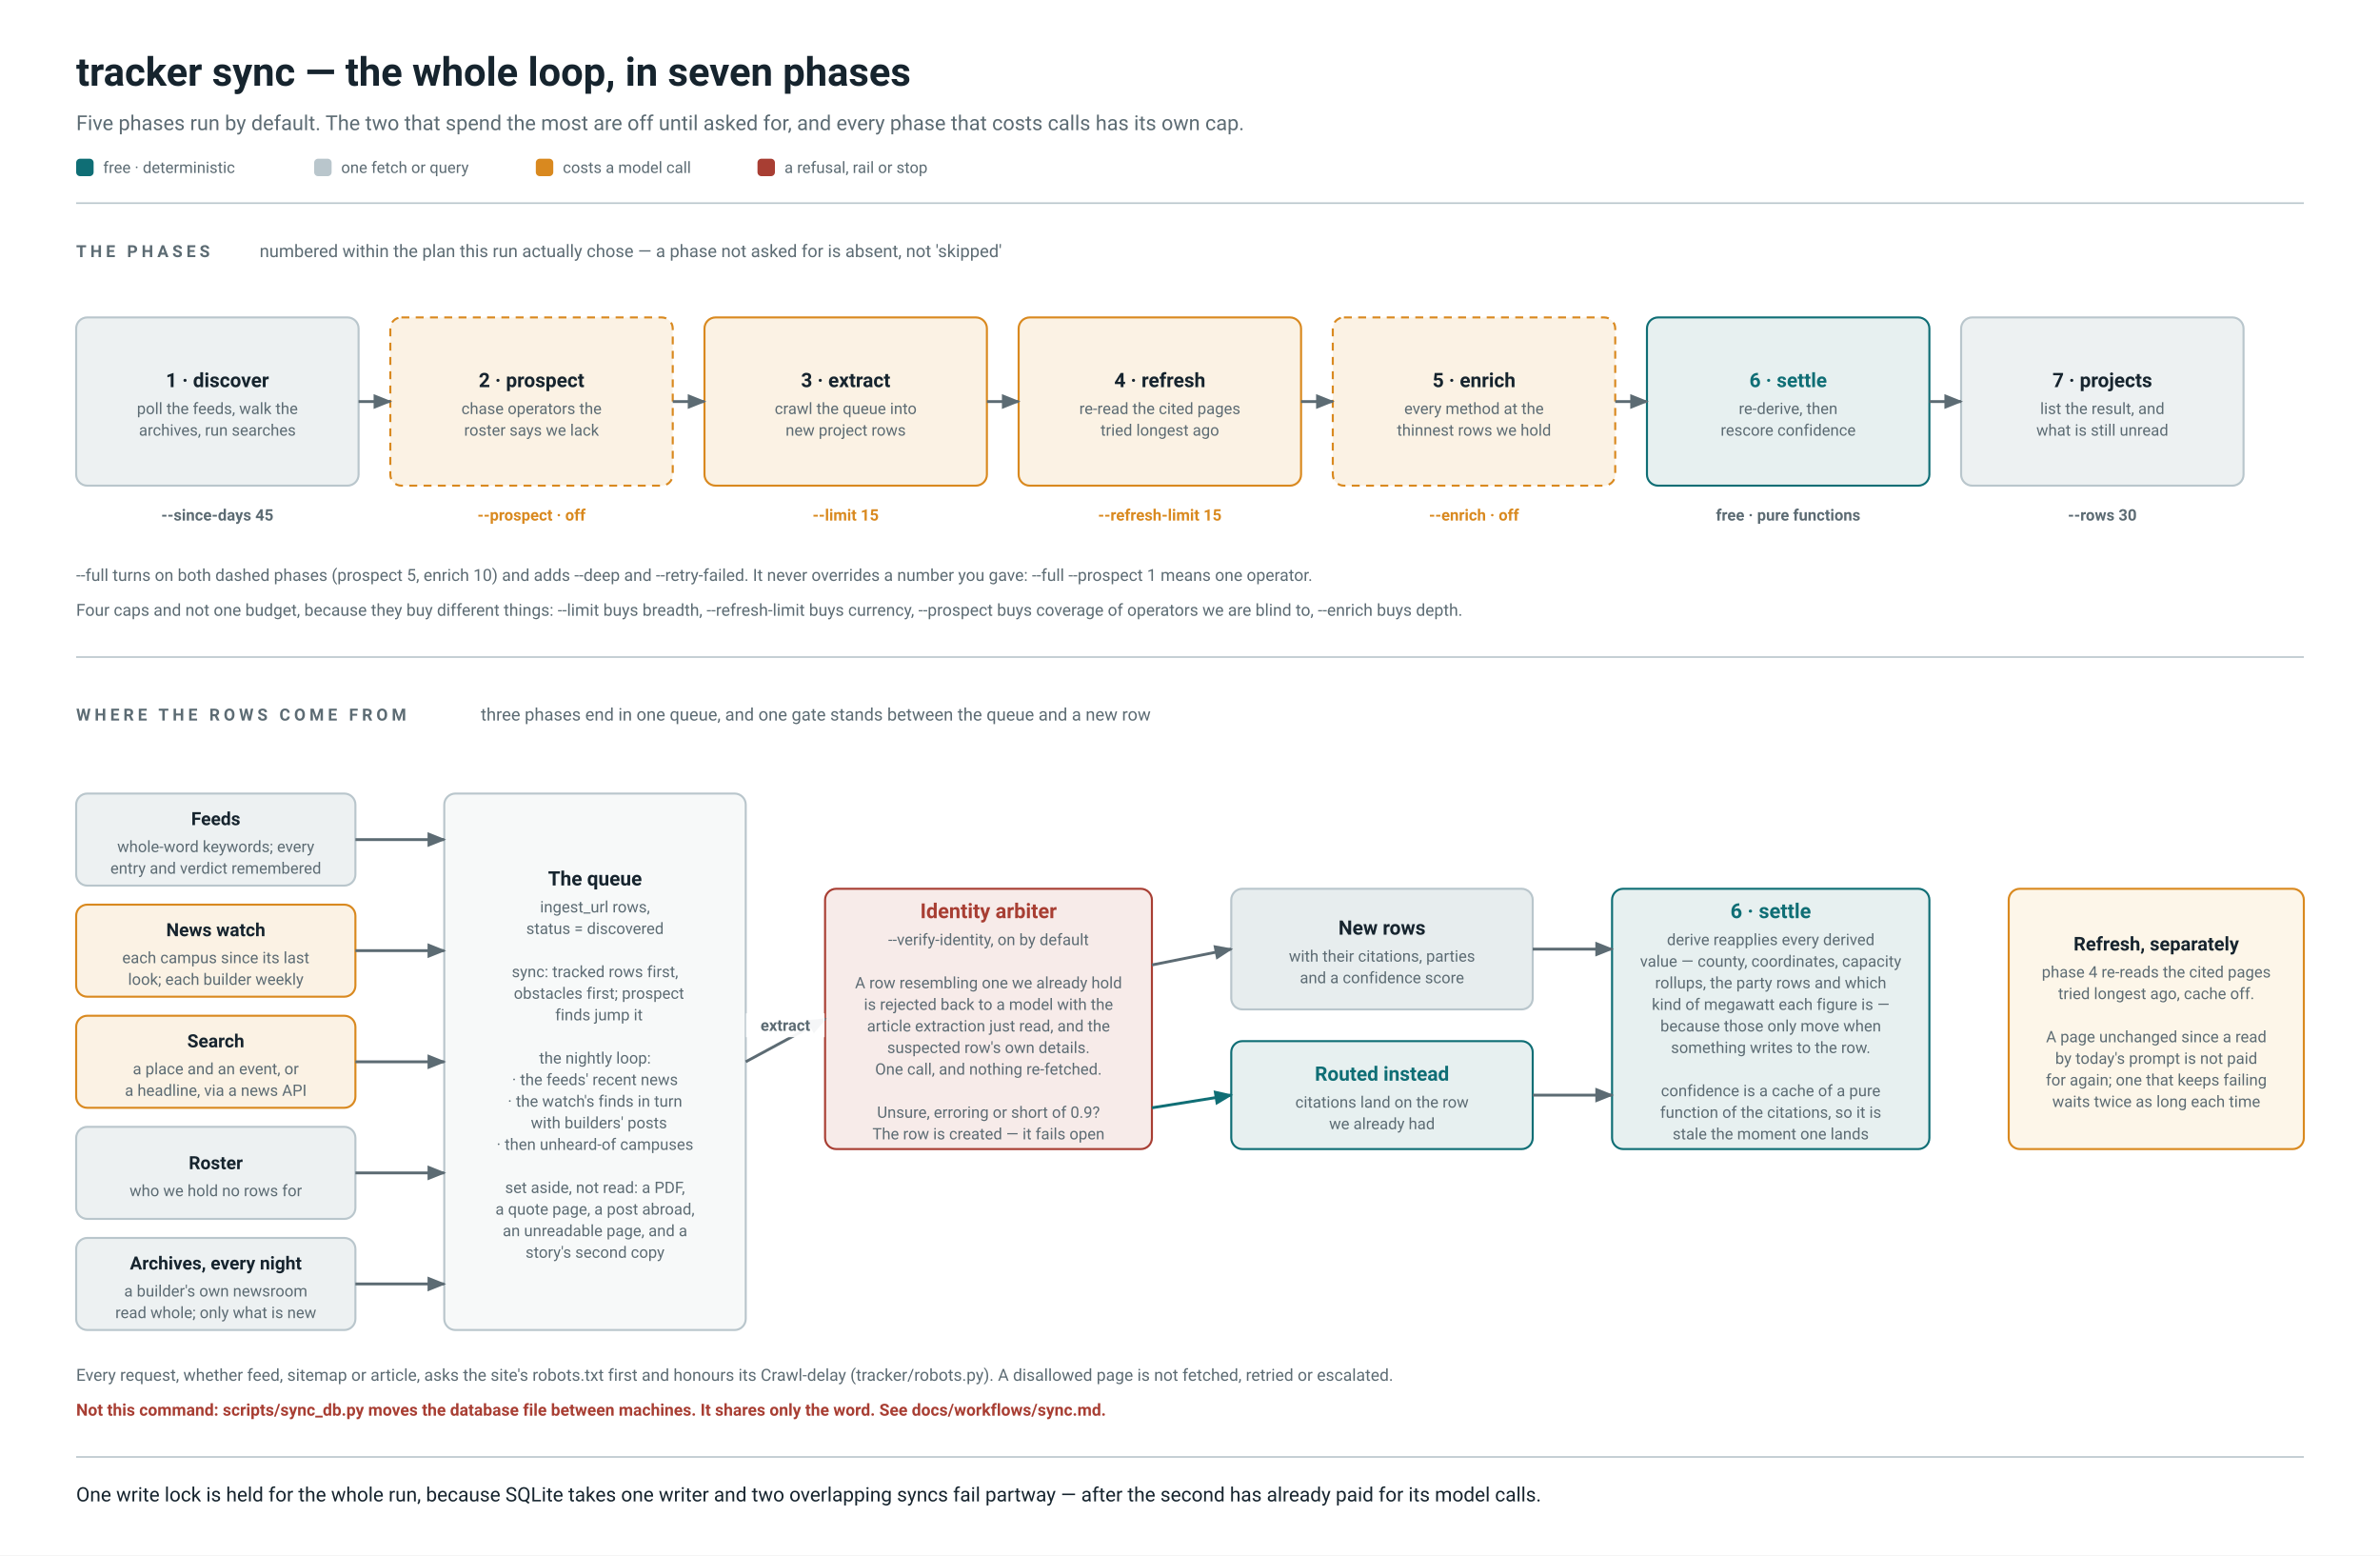
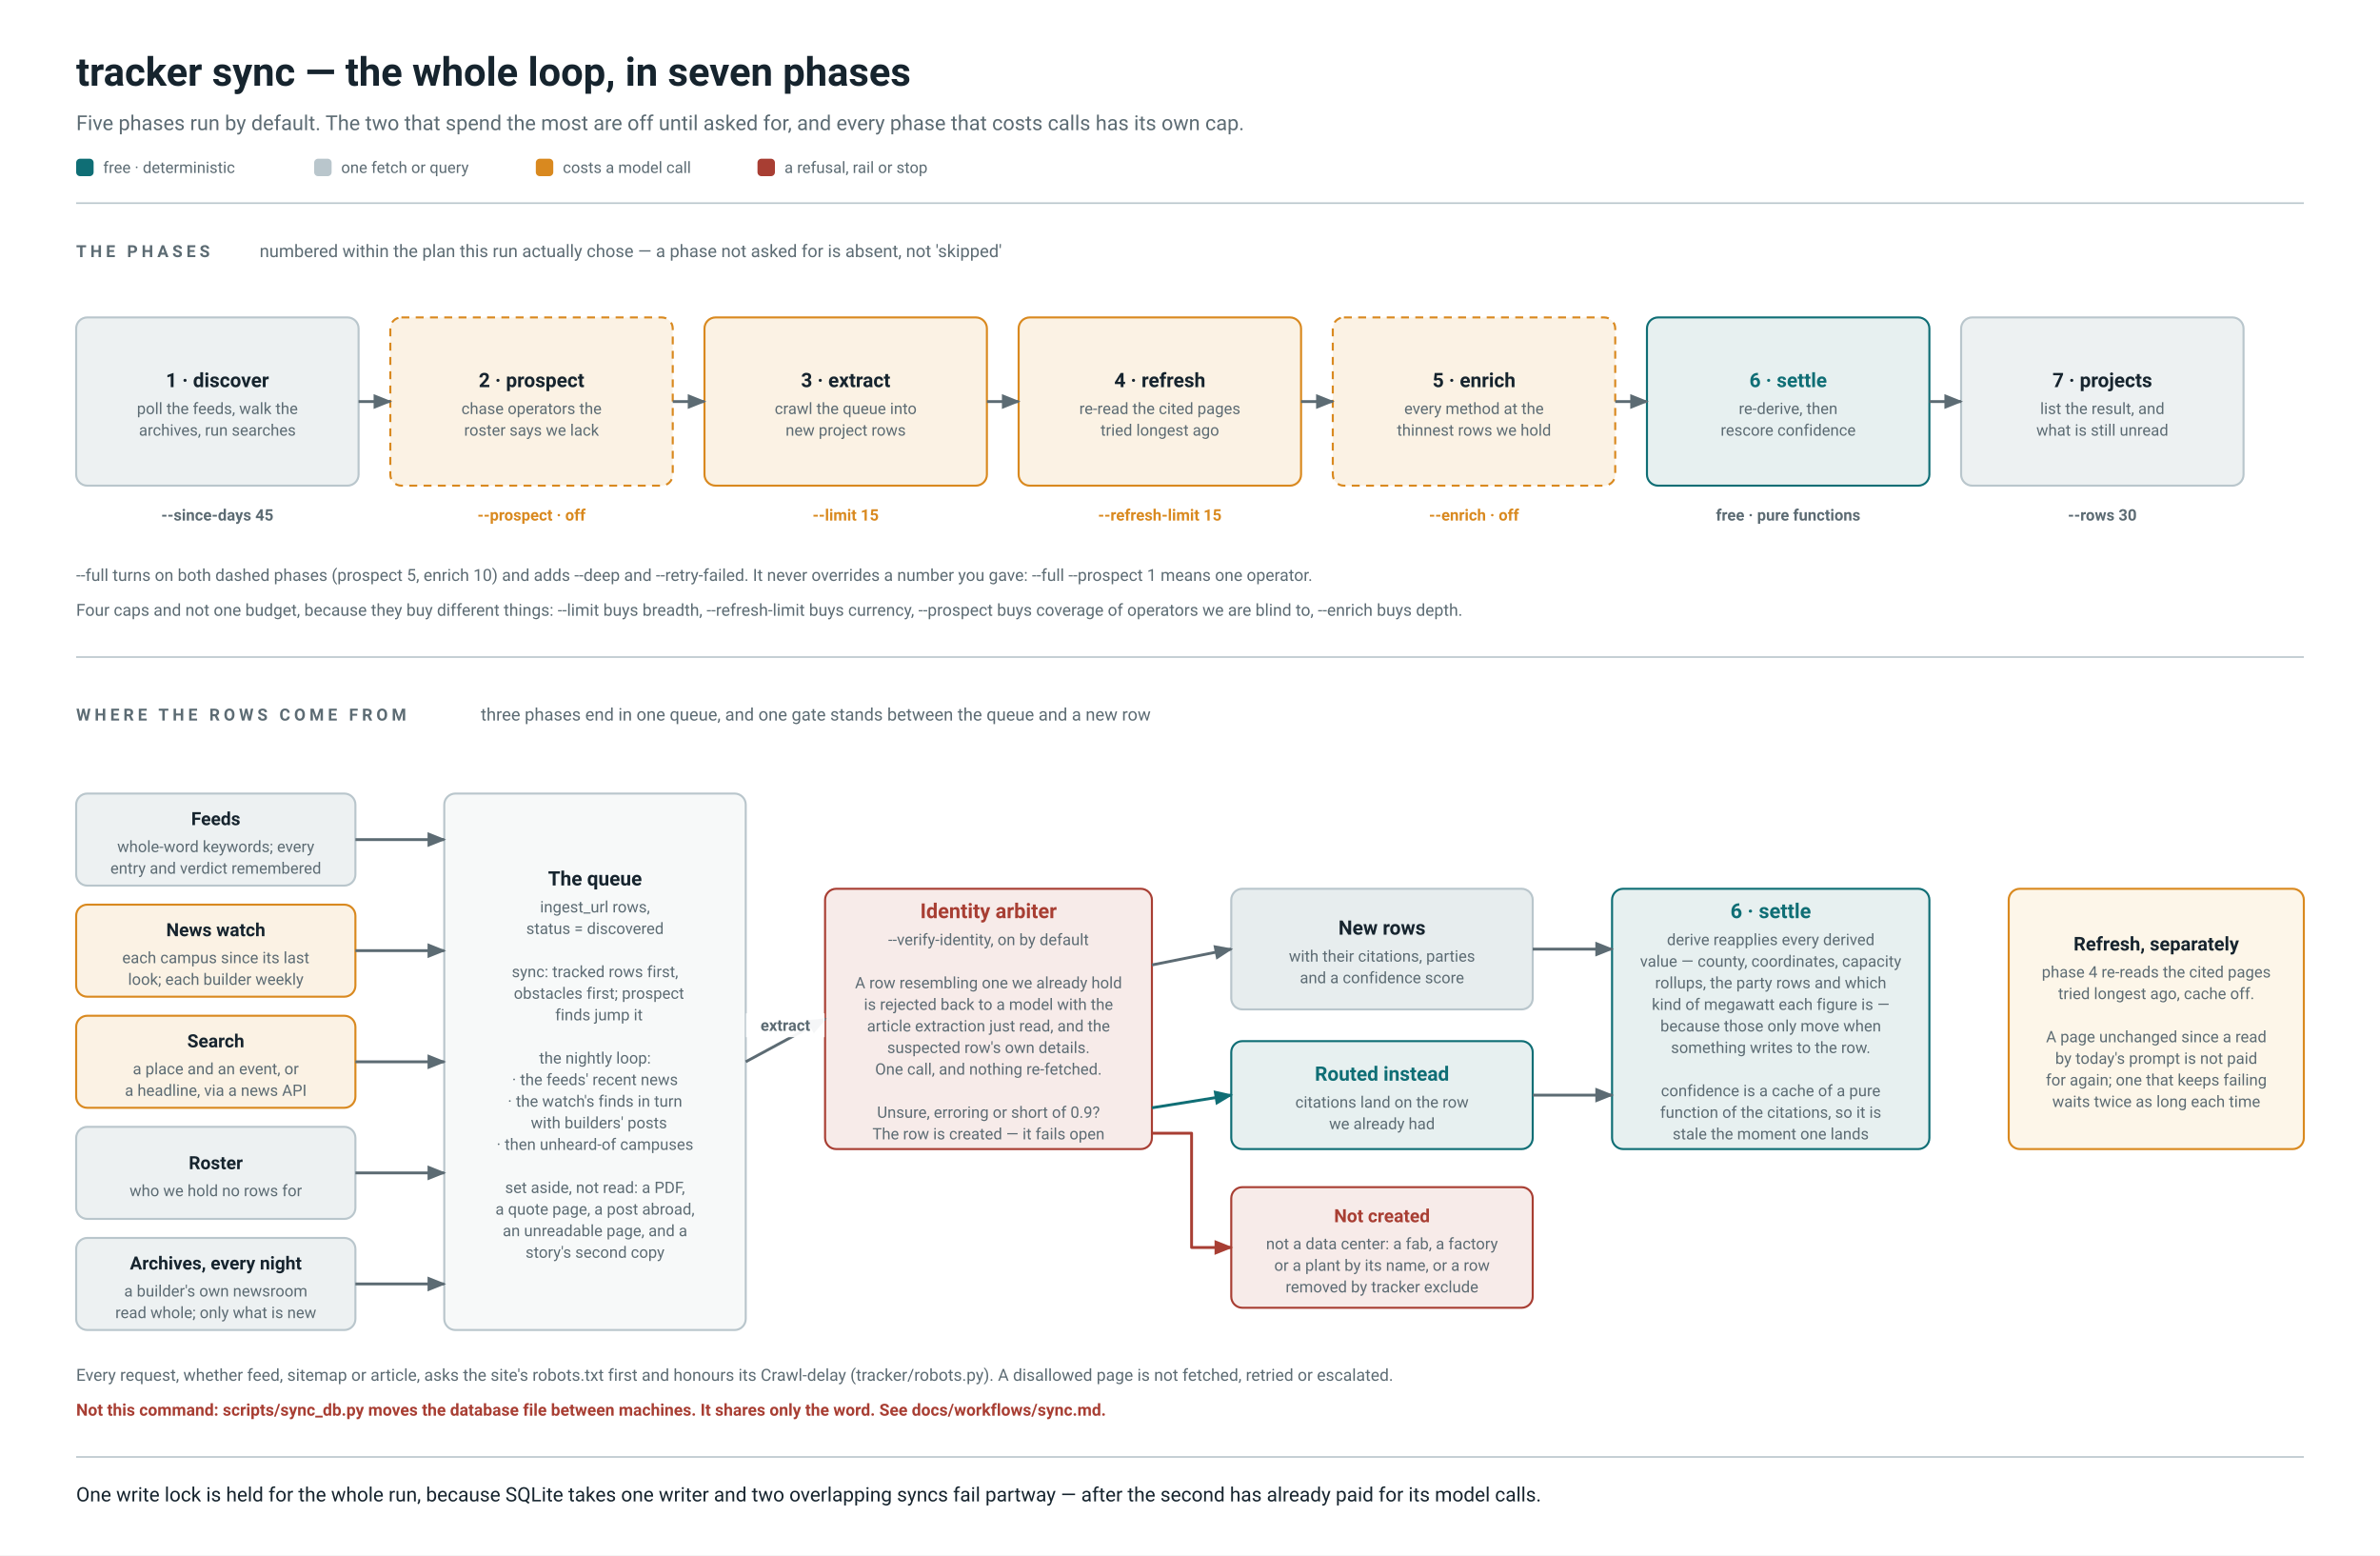
<svg xmlns="http://www.w3.org/2000/svg" width="1500" height="980" viewBox="0 0 1500 980" font-family="system-ui,-apple-system,'Segoe UI',Roboto,'Helvetica Neue','DejaVu Sans',Arial,sans-serif">
  <defs>
    <marker id="a0F6E75" viewBox="0 0 10 10" refX="9" refY="5" markerWidth="6.5" markerHeight="6.5" orient="auto-start-reverse">
      <path d="M 0 1 L 10 5 L 0 9 z" fill="#0F6E75" />
    </marker>
    <marker id="a5C6B73" viewBox="0 0 10 10" refX="9" refY="5" markerWidth="6.5" markerHeight="6.5" orient="auto-start-reverse">
      <path d="M 0 1 L 10 5 L 0 9 z" fill="#5C6B73" />
+     </marker>
+     <marker id="aA83E33" viewBox="0 0 10 10" refX="9" refY="5" markerWidth="6.5" markerHeight="6.5" orient="auto-start-reverse">
+       <path d="M 0 1 L 10 5 L 0 9 z" fill="#A83E33" />
    </marker>
  </defs>
  <rect width="1500" height="980" fill="#FFFFFF" />
  <g font-family="system-ui,-apple-system,'Segoe UI',Roboto,'Helvetica Neue','DejaVu Sans',Arial,sans-serif" xml:space="preserve">
    <text x="48.0" y="54.0" font-size="25" fill="#16242E" text-anchor="start" font-weight="700">tracker sync — the whole loop, in seven phases</text>
    <text x="48.0" y="82.0" font-size="13" fill="#5C6B73" text-anchor="start">Five phases run by default. The two that spend the most are off until asked for, and every phase that costs calls has its own cap.</text>
    <rect x="48.0" y="100.0" width="11" height="11" rx="2.5" fill="#0F6E75" />
    <text x="65.0" y="109.0" font-size="10" fill="#5C6B73" text-anchor="start">free · deterministic</text>
    <rect x="198.0" y="100.0" width="11" height="11" rx="2.5" fill="#B9C6CC" />
    <text x="215.0" y="109.0" font-size="10" fill="#5C6B73" text-anchor="start">one fetch or query</text>
    <rect x="337.7" y="100.0" width="11" height="11" rx="2.5" fill="#D9891F" />
    <text x="354.7" y="109.0" font-size="10" fill="#5C6B73" text-anchor="start">costs a model call</text>
    <rect x="477.4" y="100.0" width="11" height="11" rx="2.5" fill="#A83E33" />
    <text x="494.4" y="109.0" font-size="10" fill="#5C6B73" text-anchor="start">a refusal, rail or stop</text>
    <line x1="48" y1="128" x2="1452" y2="128" stroke="#B9C6CC" stroke-width="1" />
    <text x="48.0" y="162.0" font-size="10.5" fill="#5C6B73" text-anchor="start" font-weight="700" letter-spacing="2.4">THE PHASES</text>
    <text x="163.6" y="162.0" font-size="11" fill="#5C6B73" text-anchor="start">numbered within the plan this run actually chose — a phase not asked for is absent, not 'skipped'</text>
    <rect x="48.0" y="200.0" width="178.0" height="106.0" rx="7" fill="#EDF1F2" stroke="#B9C6CC" stroke-width="1.3" />
    <text x="137.0" y="243.9" font-size="12.5" fill="#16242E" text-anchor="middle" font-weight="700">1 · discover</text>
    <text x="137.0" y="260.9" font-size="10" fill="#5C6B73" text-anchor="middle">poll the feeds, walk the</text>
    <text x="137.0" y="274.5" font-size="10" fill="#5C6B73" text-anchor="middle">archives, run searches</text>
    <text x="137.0" y="328.0" font-size="10" fill="#5C6B73" text-anchor="middle" font-weight="700">--since-days 45</text>
    <rect x="246.0" y="200.0" width="178.0" height="106.0" rx="7" fill="#FBF2E4" stroke="#D9891F" stroke-width="1.3" stroke-dasharray="5 4" />
    <text x="335.0" y="243.9" font-size="12.5" fill="#16242E" text-anchor="middle" font-weight="700">2 · prospect</text>
    <text x="335.0" y="260.9" font-size="10" fill="#5C6B73" text-anchor="middle">chase operators the</text>
    <text x="335.0" y="274.5" font-size="10" fill="#5C6B73" text-anchor="middle">roster says we lack</text>
    <text x="335.0" y="328.0" font-size="10" fill="#D9891F" text-anchor="middle" font-weight="700">--prospect · off</text>
    <rect x="444.0" y="200.0" width="178.0" height="106.0" rx="7" fill="#FBF2E4" stroke="#D9891F" stroke-width="1.3" />
    <text x="533.0" y="243.9" font-size="12.5" fill="#16242E" text-anchor="middle" font-weight="700">3 · extract</text>
    <text x="533.0" y="260.9" font-size="10" fill="#5C6B73" text-anchor="middle">crawl the queue into</text>
    <text x="533.0" y="274.5" font-size="10" fill="#5C6B73" text-anchor="middle">new project rows</text>
    <text x="533.0" y="328.0" font-size="10" fill="#D9891F" text-anchor="middle" font-weight="700">--limit 15</text>
    <rect x="642.0" y="200.0" width="178.0" height="106.0" rx="7" fill="#FBF2E4" stroke="#D9891F" stroke-width="1.3" />
    <text x="731.0" y="243.9" font-size="12.5" fill="#16242E" text-anchor="middle" font-weight="700">4 · refresh</text>
    <text x="731.0" y="260.9" font-size="10" fill="#5C6B73" text-anchor="middle">re-read the cited pages</text>
    <text x="731.0" y="274.5" font-size="10" fill="#5C6B73" text-anchor="middle">tried longest ago</text>
    <text x="731.0" y="328.0" font-size="10" fill="#D9891F" text-anchor="middle" font-weight="700">--refresh-limit 15</text>
    <rect x="840.0" y="200.0" width="178.0" height="106.0" rx="7" fill="#FBF2E4" stroke="#D9891F" stroke-width="1.3" stroke-dasharray="5 4" />
    <text x="929.0" y="243.9" font-size="12.5" fill="#16242E" text-anchor="middle" font-weight="700">5 · enrich</text>
    <text x="929.0" y="260.9" font-size="10" fill="#5C6B73" text-anchor="middle">every method at the</text>
    <text x="929.0" y="274.5" font-size="10" fill="#5C6B73" text-anchor="middle">thinnest rows we hold</text>
    <text x="929.0" y="328.0" font-size="10" fill="#D9891F" text-anchor="middle" font-weight="700">--enrich · off</text>
    <rect x="1038.0" y="200.0" width="178.0" height="106.0" rx="7" fill="#E7F0F0" stroke="#0F6E75" stroke-width="1.3" />
    <text x="1127.0" y="243.9" font-size="12.5" fill="#0F6E75" text-anchor="middle" font-weight="700">6 · settle</text>
    <text x="1127.0" y="260.9" font-size="10" fill="#5C6B73" text-anchor="middle">re-derive, then</text>
    <text x="1127.0" y="274.5" font-size="10" fill="#5C6B73" text-anchor="middle">rescore confidence</text>
    <text x="1127.0" y="328.0" font-size="10" fill="#5C6B73" text-anchor="middle" font-weight="700">free · pure functions</text>
    <rect x="1236.0" y="200.0" width="178.0" height="106.0" rx="7" fill="#EDF1F2" stroke="#B9C6CC" stroke-width="1.3" />
    <text x="1325.0" y="243.9" font-size="12.5" fill="#16242E" text-anchor="middle" font-weight="700">7 · projects</text>
    <text x="1325.0" y="260.9" font-size="10" fill="#5C6B73" text-anchor="middle">list the result, and</text>
    <text x="1325.0" y="274.5" font-size="10" fill="#5C6B73" text-anchor="middle">what is still unread</text>
    <text x="1325.0" y="328.0" font-size="10" fill="#5C6B73" text-anchor="middle" font-weight="700">--rows 30</text>
    <polyline points="226.0,253.0 246.0,253.0" fill="none" stroke="#5C6B73" stroke-width="1.8" stroke-linejoin="round" marker-end="url(#a5C6B73)" />
    <polyline points="424.0,253.0 444.0,253.0" fill="none" stroke="#5C6B73" stroke-width="1.8" stroke-linejoin="round" marker-end="url(#a5C6B73)" />
    <polyline points="622.0,253.0 642.0,253.0" fill="none" stroke="#5C6B73" stroke-width="1.8" stroke-linejoin="round" marker-end="url(#a5C6B73)" />
    <polyline points="820.0,253.0 840.0,253.0" fill="none" stroke="#5C6B73" stroke-width="1.8" stroke-linejoin="round" marker-end="url(#a5C6B73)" />
    <polyline points="1018.0,253.0 1038.0,253.0" fill="none" stroke="#5C6B73" stroke-width="1.8" stroke-linejoin="round" marker-end="url(#a5C6B73)" />
    <polyline points="1216.0,253.0 1236.0,253.0" fill="none" stroke="#5C6B73" stroke-width="1.8" stroke-linejoin="round" marker-end="url(#a5C6B73)" />
    <text x="48.0" y="366.0" font-size="10.5" fill="#5C6B73" text-anchor="start">--full turns on both dashed phases (prospect 5, enrich 10) and adds --deep and --retry-failed. It never overrides a number you gave: --full --prospect 1 means one operator.</text>
    <text x="48.0" y="388.0" font-size="10.5" fill="#5C6B73" text-anchor="start">Four caps and not one budget, because they buy different things: --limit buys breadth, --refresh-limit buys currency, --prospect buys coverage of operators we are blind to, --enrich buys depth.</text>
    <line x1="48" y1="414" x2="1452" y2="414" stroke="#B9C6CC" stroke-width="1" />
    <text x="48.0" y="454.0" font-size="10.5" fill="#5C6B73" text-anchor="start" font-weight="700" letter-spacing="2.4">WHERE THE ROWS COME FROM</text>
    <text x="303.0" y="454.0" font-size="11" fill="#5C6B73" text-anchor="start">three phases end in one queue, and one gate stands between the queue and a new row</text>
    <rect x="48.0" y="500.0" width="176.0" height="58.0" rx="7" fill="#EDF1F2" stroke="#B9C6CC" stroke-width="1.3" />
    <text x="136.0" y="519.9" font-size="11.5" fill="#16242E" text-anchor="middle" font-weight="700">Feeds</text>
    <text x="136.0" y="536.9" font-size="10" fill="#5C6B73" text-anchor="middle">whole-word keywords; every</text>
    <text x="136.0" y="550.5" font-size="10" fill="#5C6B73" text-anchor="middle">entry and verdict remembered</text>
    <rect x="48.0" y="570.0" width="176.0" height="58.0" rx="7" fill="#FBF2E4" stroke="#D9891F" stroke-width="1.3" />
    <text x="136.0" y="589.9" font-size="11.5" fill="#16242E" text-anchor="middle" font-weight="700">News watch</text>
    <text x="136.0" y="606.9" font-size="10" fill="#5C6B73" text-anchor="middle">each campus since its last</text>
    <text x="136.0" y="620.5" font-size="10" fill="#5C6B73" text-anchor="middle">look; each builder weekly</text>
    <rect x="48.0" y="640.0" width="176.0" height="58.0" rx="7" fill="#FBF2E4" stroke="#D9891F" stroke-width="1.3" />
    <text x="136.0" y="659.9" font-size="11.5" fill="#16242E" text-anchor="middle" font-weight="700">Search</text>
    <text x="136.0" y="676.9" font-size="10" fill="#5C6B73" text-anchor="middle">a place and an event, or</text>
    <text x="136.0" y="690.5" font-size="10" fill="#5C6B73" text-anchor="middle">a headline, via a news API</text>
    <rect x="48.0" y="710.0" width="176.0" height="58.0" rx="7" fill="#EDF1F2" stroke="#B9C6CC" stroke-width="1.3" />
    <text x="136.0" y="736.7" font-size="11.5" fill="#16242E" text-anchor="middle" font-weight="700">Roster</text>
    <text x="136.0" y="753.7" font-size="10" fill="#5C6B73" text-anchor="middle">who we hold no rows for</text>
    <rect x="48.0" y="780.0" width="176.0" height="58.0" rx="7" fill="#EDF1F2" stroke="#B9C6CC" stroke-width="1.3" />
    <text x="136.0" y="799.9" font-size="11.5" fill="#16242E" text-anchor="middle" font-weight="700">Archives, every night</text>
    <text x="136.0" y="816.9" font-size="10" fill="#5C6B73" text-anchor="middle">a builder's own newsroom</text>
    <text x="136.0" y="830.5" font-size="10" fill="#5C6B73" text-anchor="middle">read whole; only what is new</text>
    <rect x="280.0" y="500.0" width="190.0" height="338.0" rx="7" fill="#F7F9F9" stroke="#B9C6CC" stroke-width="1.3" />
    <text x="375.0" y="557.9" font-size="12.5" fill="#16242E" text-anchor="middle" font-weight="700">The queue</text>
    <text x="375.0" y="574.9" font-size="10" fill="#5C6B73" text-anchor="middle">ingest_url rows,</text>
    <text x="375.0" y="588.5" font-size="10" fill="#5C6B73" text-anchor="middle">status = discovered</text>
    <text x="375.0" y="602.1" font-size="10" fill="#5C6B73" text-anchor="middle" />
    <text x="375.0" y="615.7" font-size="10" fill="#5C6B73" text-anchor="middle">sync: tracked rows first,</text>
    <text x="375.0" y="629.3" font-size="10" fill="#5C6B73" text-anchor="middle">  obstacles first; prospect</text>
    <text x="375.0" y="642.9" font-size="10" fill="#5C6B73" text-anchor="middle">  finds jump it</text>
    <text x="375.0" y="656.5" font-size="10" fill="#5C6B73" text-anchor="middle" />
    <text x="375.0" y="670.1" font-size="10" fill="#5C6B73" text-anchor="middle">the nightly loop:</text>
    <text x="375.0" y="683.7" font-size="10" fill="#5C6B73" text-anchor="middle">· the feeds' recent news</text>
    <text x="375.0" y="697.3" font-size="10" fill="#5C6B73" text-anchor="middle">· the watch's finds in turn</text>
    <text x="375.0" y="710.9" font-size="10" fill="#5C6B73" text-anchor="middle">  with builders' posts</text>
    <text x="375.0" y="724.5" font-size="10" fill="#5C6B73" text-anchor="middle">· then unheard-of campuses</text>
    <text x="375.0" y="738.1" font-size="10" fill="#5C6B73" text-anchor="middle" />
    <text x="375.0" y="751.7" font-size="10" fill="#5C6B73" text-anchor="middle">set aside, not read: a PDF,</text>
    <text x="375.0" y="765.3" font-size="10" fill="#5C6B73" text-anchor="middle">a quote page, a post abroad,</text>
    <text x="375.0" y="778.9" font-size="10" fill="#5C6B73" text-anchor="middle">an unreadable page, and a</text>
    <text x="375.0" y="792.5" font-size="10" fill="#5C6B73" text-anchor="middle">story's second copy</text>
    <polyline points="224.0,529.0 280.0,529.0" fill="none" stroke="#5C6B73" stroke-width="1.8" stroke-linejoin="round" marker-end="url(#a5C6B73)" />
    <polyline points="224.0,599.0 280.0,599.0" fill="none" stroke="#5C6B73" stroke-width="1.8" stroke-linejoin="round" marker-end="url(#a5C6B73)" />
    <polyline points="224.0,669.0 280.0,669.0" fill="none" stroke="#5C6B73" stroke-width="1.8" stroke-linejoin="round" marker-end="url(#a5C6B73)" />
    <polyline points="224.0,739.0 280.0,739.0" fill="none" stroke="#5C6B73" stroke-width="1.8" stroke-linejoin="round" marker-end="url(#a5C6B73)" />
    <polyline points="224.0,809.0 280.0,809.0" fill="none" stroke="#5C6B73" stroke-width="1.8" stroke-linejoin="round" marker-end="url(#a5C6B73)" />
    <rect x="520.0" y="560.0" width="206.0" height="164.0" rx="7" fill="#F7EBE9" stroke="#A83E33" stroke-width="1.3" />
    <text x="623.0" y="578.5" font-size="13" fill="#A83E33" text-anchor="middle" font-weight="700">Identity arbiter</text>
    <text x="623.0" y="595.5" font-size="10" fill="#5C6B73" text-anchor="middle">--verify-identity, on by default</text>
    <text x="623.0" y="609.1" font-size="10" fill="#5C6B73" text-anchor="middle" />
    <text x="623.0" y="622.7" font-size="10" fill="#5C6B73" text-anchor="middle">A row resembling one we already hold</text>
    <text x="623.0" y="636.3" font-size="10" fill="#5C6B73" text-anchor="middle">is rejected back to a model with the</text>
    <text x="623.0" y="649.9" font-size="10" fill="#5C6B73" text-anchor="middle">article extraction just read, and the</text>
    <text x="623.0" y="663.5" font-size="10" fill="#5C6B73" text-anchor="middle">suspected row's own details.</text>
    <text x="623.0" y="677.1" font-size="10" fill="#5C6B73" text-anchor="middle">One call, and nothing re-fetched.</text>
    <text x="623.0" y="690.7" font-size="10" fill="#5C6B73" text-anchor="middle" />
    <text x="623.0" y="704.3" font-size="10" fill="#5C6B73" text-anchor="middle">Unsure, erroring or short of 0.9?</text>
    <text x="623.0" y="717.9" font-size="10" fill="#5C6B73" text-anchor="middle">The row is created — it fails open</text>
    <polyline points="470.0,669.0 520.0,642.0" fill="none" stroke="#5C6B73" stroke-width="1.8" stroke-linejoin="round" marker-end="url(#a5C6B73)" />
    <rect x="470.2" y="638.5" width="49.5" height="15" fill="#FFFFFF" opacity="0.94" />
    <text x="495.0" y="649.5" font-size="10" fill="#5C6B73" text-anchor="middle" font-weight="700">extract</text>
    <rect x="776.0" y="560.0" width="190.0" height="76.0" rx="7" fill="#E7EDEE" stroke="#B9C6CC" stroke-width="1.3" />
    <text x="871.0" y="588.9" font-size="12.5" fill="#16242E" text-anchor="middle" font-weight="700">New rows</text>
    <text x="871.0" y="605.9" font-size="10" fill="#5C6B73" text-anchor="middle">with their citations, parties</text>
    <text x="871.0" y="619.5" font-size="10" fill="#5C6B73" text-anchor="middle">and a confidence score</text>
    <rect x="776.0" y="656.0" width="190.0" height="68.0" rx="7" fill="#E7F0F0" stroke="#0F6E75" stroke-width="1.3" />
    <text x="871.0" y="680.9" font-size="12.5" fill="#0F6E75" text-anchor="middle" font-weight="700">Routed instead</text>
    <text x="871.0" y="697.9" font-size="10" fill="#5C6B73" text-anchor="middle">citations land on the row</text>
    <text x="871.0" y="711.5" font-size="10" fill="#5C6B73" text-anchor="middle">we already had</text>
    <polyline points="726.0,608.0 776.0,598.0" fill="none" stroke="#5C6B73" stroke-width="1.8" stroke-linejoin="round" marker-end="url(#a5C6B73)" />
    <polyline points="726.0,698.0 776.0,690.0" fill="none" stroke="#0F6E75" stroke-width="1.8" stroke-linejoin="round" marker-end="url(#a0F6E75)" />
+     <rect x="776.0" y="748.0" width="190.0" height="76.0" rx="7" fill="#F7EBE9" stroke="#A83E33" stroke-width="1.3" />
+     <text x="871.0" y="770.1" font-size="11.5" fill="#A83E33" text-anchor="middle" font-weight="700">Not created</text>
+     <text x="871.0" y="787.1" font-size="10" fill="#5C6B73" text-anchor="middle">not a data center: a fab, a factory</text>
+     <text x="871.0" y="800.7" font-size="10" fill="#5C6B73" text-anchor="middle">or a plant by its name, or a row</text>
+     <text x="871.0" y="814.3" font-size="10" fill="#5C6B73" text-anchor="middle">removed by tracker exclude</text>
+     <polyline points="726.0,714.0 751.0,714.0 751.0,786.0 776.0,786.0" fill="none" stroke="#A83E33" stroke-width="1.8" stroke-linejoin="round" marker-end="url(#aA83E33)" />
    <rect x="1016.0" y="560.0" width="200.0" height="164.0" rx="7" fill="#E7F0F0" stroke="#0F6E75" stroke-width="1.3" />
    <text x="1116.0" y="578.5" font-size="13" fill="#0F6E75" text-anchor="middle" font-weight="700">6 · settle</text>
    <text x="1116.0" y="595.5" font-size="10" fill="#5C6B73" text-anchor="middle">derive reapplies every derived</text>
    <text x="1116.0" y="609.1" font-size="10" fill="#5C6B73" text-anchor="middle">value — county, coordinates, capacity</text>
    <text x="1116.0" y="622.7" font-size="10" fill="#5C6B73" text-anchor="middle">rollups, the party rows and which</text>
    <text x="1116.0" y="636.3" font-size="10" fill="#5C6B73" text-anchor="middle">kind of megawatt each figure is —</text>
    <text x="1116.0" y="649.9" font-size="10" fill="#5C6B73" text-anchor="middle">because those only move when</text>
    <text x="1116.0" y="663.5" font-size="10" fill="#5C6B73" text-anchor="middle">something writes to the row.</text>
    <text x="1116.0" y="677.1" font-size="10" fill="#5C6B73" text-anchor="middle" />
    <text x="1116.0" y="690.7" font-size="10" fill="#5C6B73" text-anchor="middle">confidence is a cache of a pure</text>
    <text x="1116.0" y="704.3" font-size="10" fill="#5C6B73" text-anchor="middle">function of the citations, so it is</text>
    <text x="1116.0" y="717.9" font-size="10" fill="#5C6B73" text-anchor="middle">stale the moment one lands</text>
    <polyline points="966.0,598.0 1016.0,598.0" fill="none" stroke="#5C6B73" stroke-width="1.8" stroke-linejoin="round" marker-end="url(#a5C6B73)" />
    <polyline points="966.0,690.0 1016.0,690.0" fill="none" stroke="#5C6B73" stroke-width="1.8" stroke-linejoin="round" marker-end="url(#a5C6B73)" />
    <rect x="1266.0" y="560.0" width="186.0" height="164.0" rx="7" fill="#FDF6E9" stroke="#D9891F" stroke-width="1.3" />
    <text x="1359.0" y="598.9" font-size="12" fill="#16242E" text-anchor="middle" font-weight="700">Refresh, separately</text>
    <text x="1359.0" y="615.9" font-size="10" fill="#5C6B73" text-anchor="middle">phase 4 re-reads the cited pages</text>
    <text x="1359.0" y="629.5" font-size="10" fill="#5C6B73" text-anchor="middle">tried longest ago, cache off.</text>
    <text x="1359.0" y="643.1" font-size="10" fill="#5C6B73" text-anchor="middle" />
    <text x="1359.0" y="656.7" font-size="10" fill="#5C6B73" text-anchor="middle">A page unchanged since a read</text>
    <text x="1359.0" y="670.3" font-size="10" fill="#5C6B73" text-anchor="middle">by today's prompt is not paid</text>
    <text x="1359.0" y="683.9" font-size="10" fill="#5C6B73" text-anchor="middle">for again; one that keeps failing</text>
    <text x="1359.0" y="697.5" font-size="10" fill="#5C6B73" text-anchor="middle">waits twice as long each time</text>
    <text x="48.0" y="870.0" font-size="10.5" fill="#5C6B73" text-anchor="start">Every request, whether feed, sitemap or article, asks the site's robots.txt first and honours its Crawl-delay (tracker/robots.py). A disallowed page is not fetched, retried or escalated.</text>
    <text x="48.0" y="892.0" font-size="10.5" fill="#A83E33" text-anchor="start" font-weight="700">Not this command: scripts/sync_db.py moves the database file between machines. It shares only the word. See docs/workflows/sync.md.</text>
    <line x1="48" y1="918" x2="1452" y2="918" stroke="#B9C6CC" stroke-width="1" />
    <text x="48.0" y="946.0" font-size="12.5" fill="#16242E" text-anchor="start">One write lock is held for the whole run, because SQLite takes one writer and two overlapping syncs fail partway — after the second has already paid for its model calls.</text>
  </g>
</svg>
